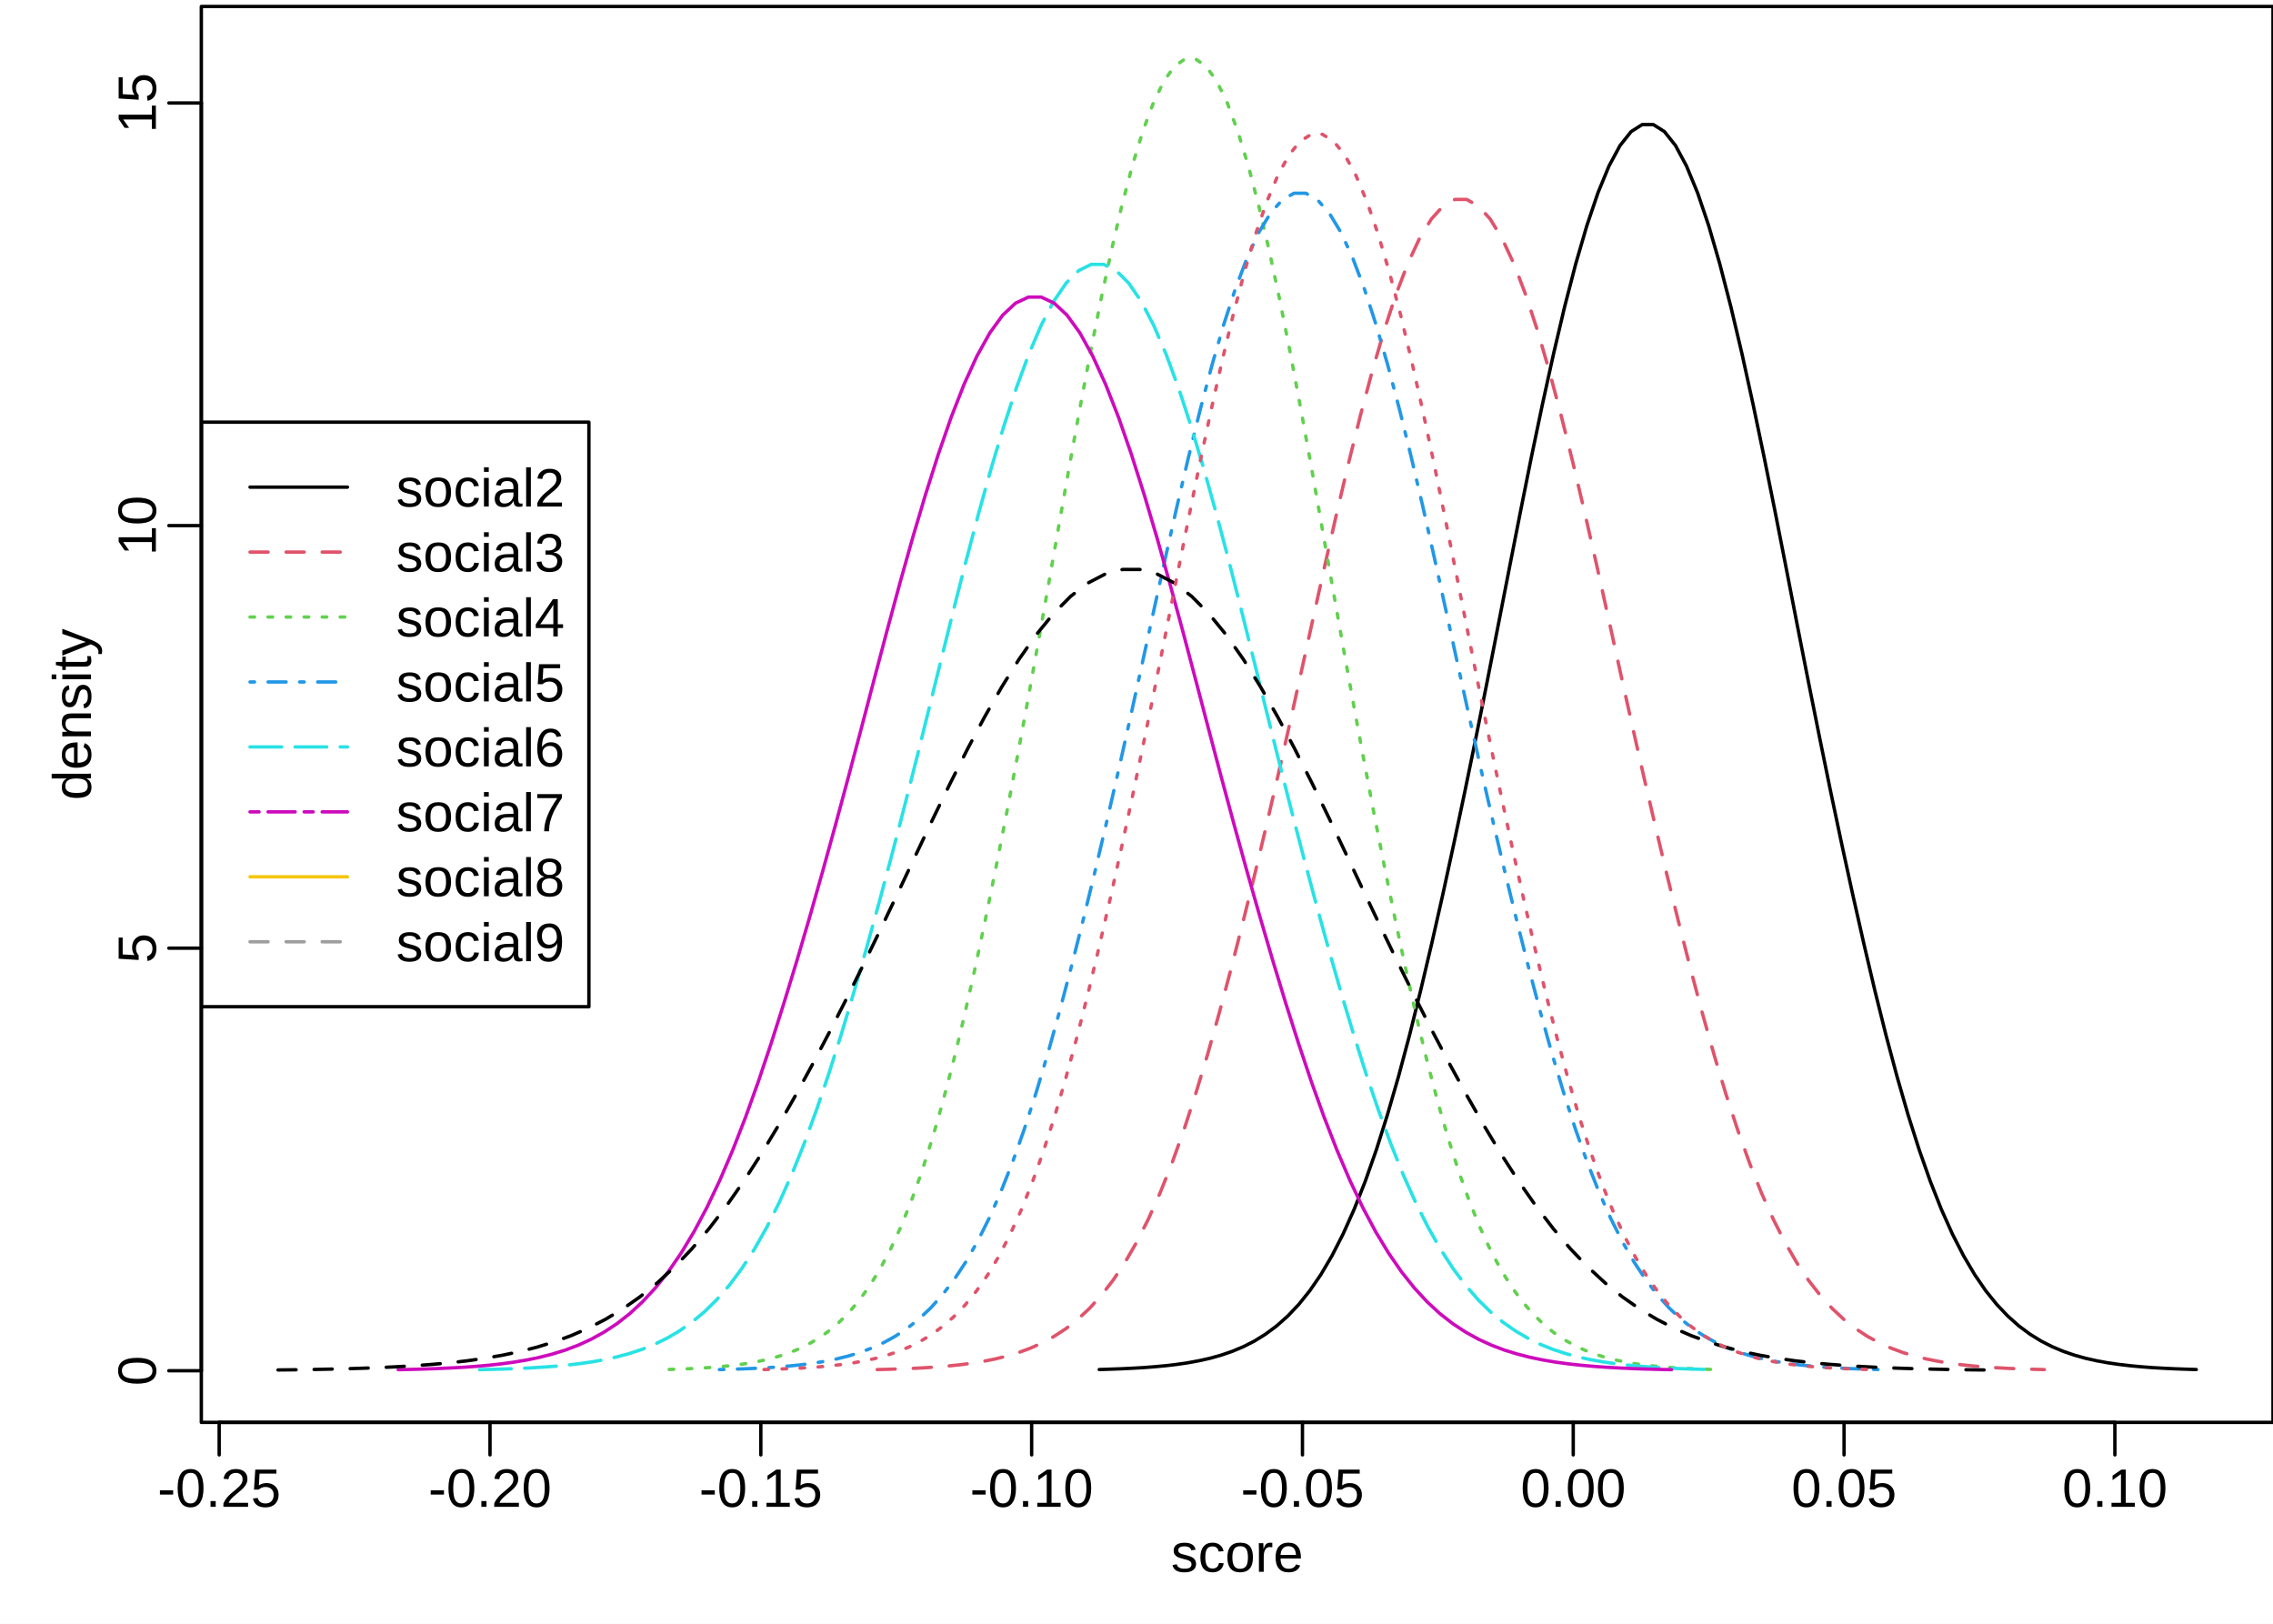
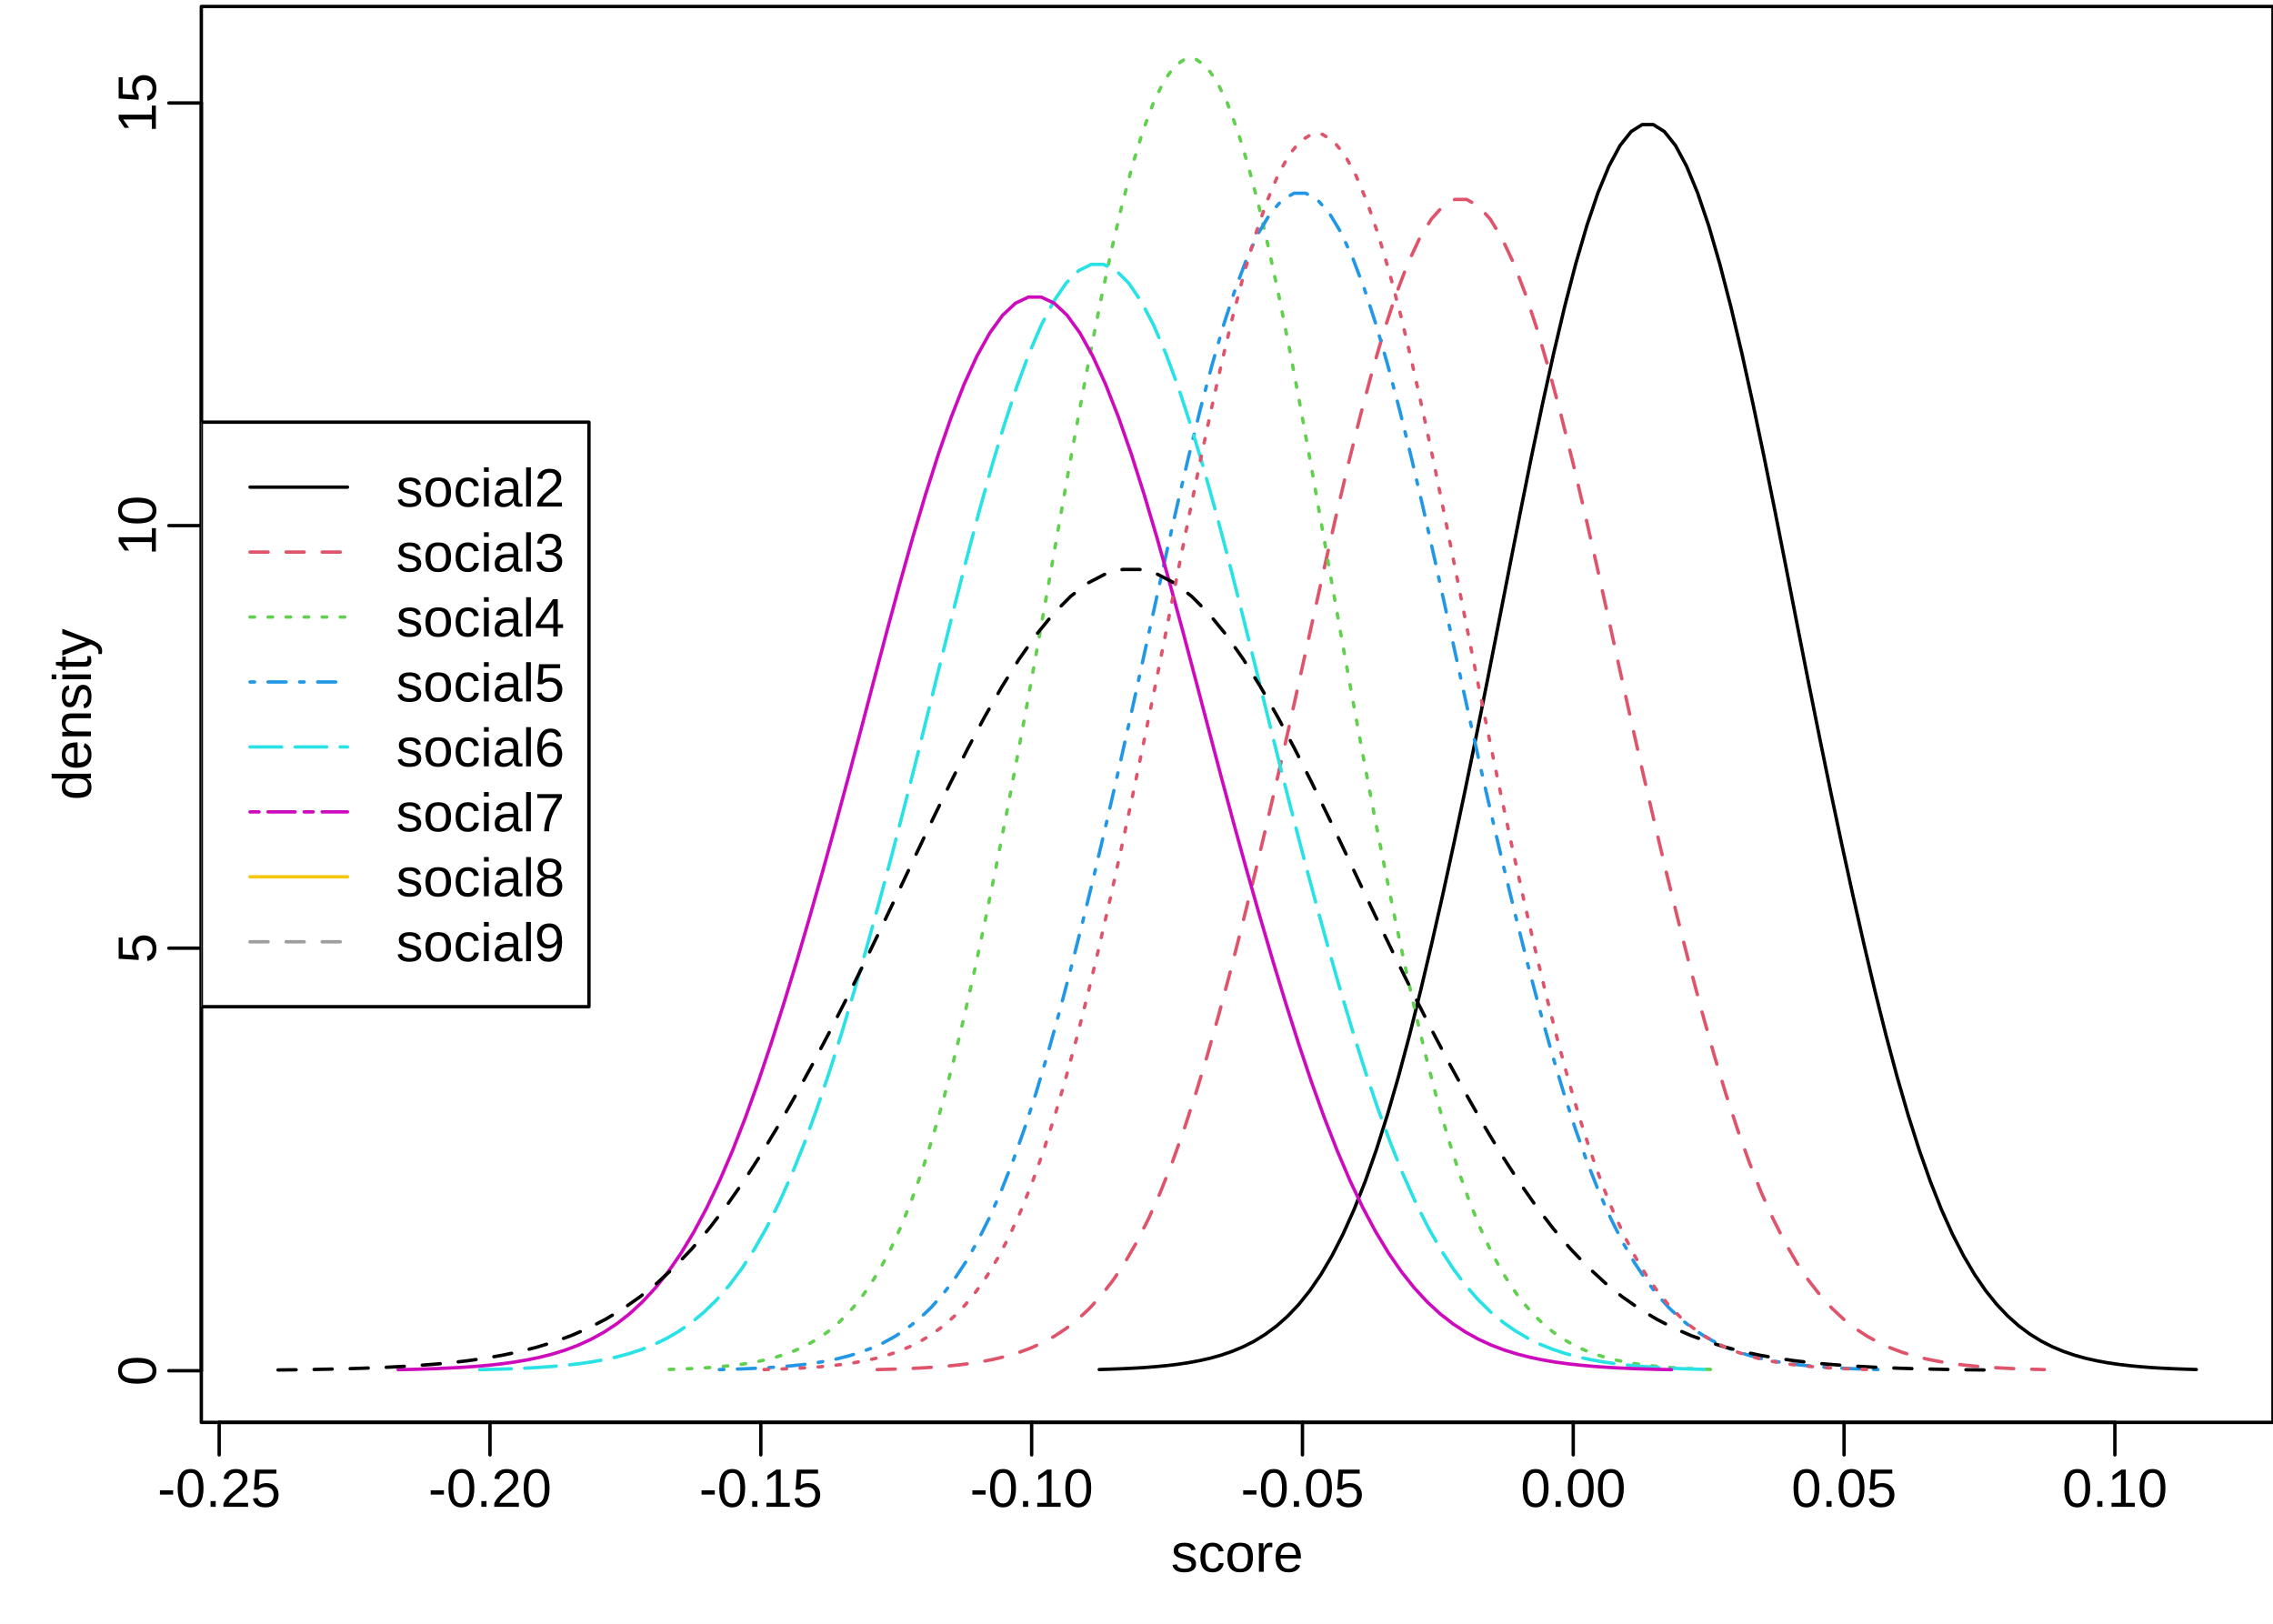
<svg xmlns="http://www.w3.org/2000/svg" class="svglite" width="504.00pt" height="360.00pt" viewBox="0 0 504.00 360.00">
  <defs>
    <style type="text/css">
    .svglite line, .svglite polyline, .svglite polygon, .svglite path, .svglite rect, .svglite circle {
      fill: none;
      stroke: #000000;
      stroke-linecap: round;
      stroke-linejoin: round;
      stroke-miterlimit: 10.00;
    }
    .svglite text {
      white-space: pre;
    }
  </style>
  </defs>
  <rect width="100%" height="100%" style="stroke: none; fill: #FFFFFF;" />
  <defs>
    <clipPath id="cpMC4wMHw1MDQuMDB8MC4wMHwzNjAuMDA=">
      <rect x="0.00" y="0.00" width="504.00" height="360.00" />
    </clipPath>
  </defs>
  <g clip-path="url(#cpMC4wMHw1MDQuMDB8MC4wMHwzNjAuMDA=)">
</g>
  <defs>
    <clipPath id="cpNDQuNjR8NTA0LjAwfDEuNDR8MzE1LjM2">
      <rect x="44.64" y="1.44" width="459.36" height="313.92" />
    </clipPath>
  </defs>
  <g clip-path="url(#cpNDQuNjR8NTA0LjAwfDEuNDR8MzE1LjM2)">
    <polyline points="243.74,303.64 246.20,303.56 248.65,303.47 251.11,303.35 253.57,303.21 256.02,303.02 258.48,302.79 260.94,302.50 263.40,302.14 265.85,301.69 268.31,301.14 270.77,300.45 273.22,299.61 275.68,298.58 278.14,297.33 280.59,295.81 283.05,293.99 285.51,291.81 287.97,289.22 290.42,286.17 292.88,282.59 295.34,278.42 297.79,273.63 300.25,268.14 302.71,261.93 305.17,254.96 307.62,247.22 310.08,238.73 312.54,229.52 314.99,219.66 317.45,209.24 319.91,198.36 322.36,187.08 324.82,175.43 327.28,163.46 329.74,151.19 332.19,138.68 334.65,126.08 337.11,113.56 339.56,101.34 342.02,89.58 344.48,78.42 346.93,68.01 349.39,58.50 351.85,50.05 354.31,42.78 356.76,36.82 359.22,32.26 361.68,29.17 364.13,27.62 366.59,27.62 369.05,29.17 371.51,32.26 373.96,36.82 376.42,42.78 378.88,50.05 381.33,58.50 383.79,68.01 386.25,78.42 388.70,89.58 391.16,101.34 393.62,113.56 396.08,126.08 398.53,138.68 400.99,151.19 403.45,163.46 405.90,175.43 408.36,187.08 410.82,198.36 413.28,209.24 415.73,219.66 418.19,229.52 420.65,238.73 423.10,247.22 425.56,254.96 428.02,261.93 430.47,268.14 432.93,273.63 435.39,278.42 437.85,282.59 440.30,286.17 442.76,289.22 445.22,291.81 447.67,293.99 450.13,295.81 452.59,297.33 455.05,298.58 457.50,299.61 459.96,300.45 462.42,301.14 464.87,301.69 467.33,302.14 469.79,302.50 472.24,302.79 474.70,303.02 477.16,303.21 479.62,303.35 482.07,303.47 484.53,303.56 486.99,303.64 " style="stroke-width: 0.75;" />
  </g>
  <g clip-path="url(#cpMC4wMHw1MDQuMDB8MC4wMHwzNjAuMDA=)">
    <line x1="48.60" y1="315.36" x2="468.94" y2="315.36" style="stroke-width: 0.75;" />
    <line x1="48.60" y1="315.36" x2="48.60" y2="322.56" style="stroke-width: 0.75;" />
    <line x1="108.65" y1="315.36" x2="108.65" y2="322.56" style="stroke-width: 0.75;" />
    <line x1="168.70" y1="315.36" x2="168.70" y2="322.56" style="stroke-width: 0.75;" />
    <line x1="228.75" y1="315.36" x2="228.75" y2="322.56" style="stroke-width: 0.75;" />
    <line x1="288.80" y1="315.36" x2="288.80" y2="322.56" style="stroke-width: 0.75;" />
    <line x1="348.84" y1="315.36" x2="348.84" y2="322.56" style="stroke-width: 0.75;" />
    <line x1="408.89" y1="315.36" x2="408.89" y2="322.56" style="stroke-width: 0.75;" />
    <line x1="468.94" y1="315.36" x2="468.94" y2="322.56" style="stroke-width: 0.75;" />
    <text x="48.60" y="334.08" text-anchor="middle" style="font-size: 12.00px; font-family: &quot;Arial&quot;;" textLength="27.35px" lengthAdjust="spacingAndGlyphs">-0.25</text>
    <text x="108.65" y="334.08" text-anchor="middle" style="font-size: 12.00px; font-family: &quot;Arial&quot;;" textLength="27.35px" lengthAdjust="spacingAndGlyphs">-0.20</text>
    <text x="168.70" y="334.08" text-anchor="middle" style="font-size: 12.00px; font-family: &quot;Arial&quot;;" textLength="27.35px" lengthAdjust="spacingAndGlyphs">-0.15</text>
    <text x="228.75" y="334.08" text-anchor="middle" style="font-size: 12.00px; font-family: &quot;Arial&quot;;" textLength="27.35px" lengthAdjust="spacingAndGlyphs">-0.10</text>
    <text x="288.80" y="334.08" text-anchor="middle" style="font-size: 12.00px; font-family: &quot;Arial&quot;;" textLength="27.35px" lengthAdjust="spacingAndGlyphs">-0.05</text>
    <text x="348.84" y="334.08" text-anchor="middle" style="font-size: 12.00px; font-family: &quot;Arial&quot;;" textLength="23.36px" lengthAdjust="spacingAndGlyphs">0.00</text>
    <text x="408.89" y="334.08" text-anchor="middle" style="font-size: 12.00px; font-family: &quot;Arial&quot;;" textLength="23.36px" lengthAdjust="spacingAndGlyphs">0.05</text>
    <text x="468.94" y="334.08" text-anchor="middle" style="font-size: 12.00px; font-family: &quot;Arial&quot;;" textLength="23.36px" lengthAdjust="spacingAndGlyphs">0.10</text>
    <line x1="44.64" y1="303.91" x2="44.64" y2="22.83" style="stroke-width: 0.75;" />
    <line x1="44.64" y1="303.91" x2="37.44" y2="303.91" style="stroke-width: 0.75;" />
    <line x1="44.64" y1="210.22" x2="37.44" y2="210.22" style="stroke-width: 0.75;" />
    <line x1="44.64" y1="116.53" x2="37.44" y2="116.53" style="stroke-width: 0.75;" />
    <line x1="44.64" y1="22.83" x2="37.44" y2="22.83" style="stroke-width: 0.75;" />
    <text transform="translate(34.56,303.91) rotate(-90)" text-anchor="middle" style="font-size: 12.00px; font-family: &quot;Arial&quot;;" textLength="6.67px" lengthAdjust="spacingAndGlyphs">0</text>
    <text transform="translate(34.56,210.22) rotate(-90)" text-anchor="middle" style="font-size: 12.00px; font-family: &quot;Arial&quot;;" textLength="6.67px" lengthAdjust="spacingAndGlyphs">5</text>
    <text transform="translate(34.56,116.53) rotate(-90)" text-anchor="middle" style="font-size: 12.00px; font-family: &quot;Arial&quot;;" textLength="13.35px" lengthAdjust="spacingAndGlyphs">10</text>
    <text transform="translate(34.56,22.83) rotate(-90)" text-anchor="middle" style="font-size: 12.00px; font-family: &quot;Arial&quot;;" textLength="13.35px" lengthAdjust="spacingAndGlyphs">15</text>
    <polygon points="44.64,315.36 504.00,315.36 504.00,1.44 44.64,1.44 " style="stroke-width: 0.75;" />
    <text x="274.32" y="348.48" text-anchor="middle" style="font-size: 12.00px; font-family: &quot;Arial&quot;;" textLength="29.34px" lengthAdjust="spacingAndGlyphs">score</text>
    <text transform="translate(20.16,158.40) rotate(-90)" text-anchor="middle" style="font-size: 12.00px; font-family: &quot;Arial&quot;;" textLength="38.02px" lengthAdjust="spacingAndGlyphs">density</text>
  </g>
  <g clip-path="url(#cpNDQuNjR8NTA0LjAwfDEuNDR8MzE1LjM2)">
    <polyline points="194.50,303.65 197.12,303.58 199.73,303.50 202.34,303.39 204.96,303.25 207.57,303.08 210.19,302.86 212.80,302.59 215.41,302.25 218.03,301.82 220.64,301.30 223.26,300.66 225.87,299.87 228.49,298.90 231.10,297.72 233.71,296.30 236.33,294.59 238.94,292.54 241.56,290.10 244.17,287.23 246.78,283.87 249.40,279.96 252.01,275.45 254.63,270.29 257.24,264.45 259.86,257.90 262.47,250.63 265.08,242.65 267.70,233.99 270.31,224.72 272.93,214.93 275.54,204.71 278.16,194.10 280.77,183.15 283.38,171.91 286.00,160.37 288.61,148.61 291.23,136.77 293.84,125.00 296.45,113.52 299.07,102.46 301.68,91.98 304.30,82.19 306.91,73.25 309.53,65.30 312.14,58.47 314.75,52.87 317.37,48.58 319.98,45.68 322.60,44.22 325.21,44.22 327.82,45.68 330.44,48.58 333.05,52.87 335.67,58.47 338.28,65.30 340.90,73.25 343.51,82.19 346.12,91.98 348.74,102.46 351.35,113.52 353.97,125.00 356.58,136.77 359.19,148.61 361.81,160.37 364.42,171.91 367.04,183.15 369.65,194.10 372.27,204.71 374.88,214.93 377.49,224.72 380.11,233.99 382.72,242.65 385.34,250.63 387.95,257.90 390.56,264.45 393.18,270.29 395.79,275.45 398.41,279.96 401.02,283.87 403.64,287.23 406.25,290.10 408.86,292.54 411.48,294.59 414.09,296.30 416.71,297.72 419.32,298.90 421.93,299.87 424.55,300.66 427.16,301.30 429.78,301.82 432.39,302.25 435.01,302.59 437.62,302.86 440.23,303.08 442.85,303.25 445.46,303.39 448.08,303.50 450.69,303.58 453.30,303.65 " style="stroke-width: 0.75; stroke: #DF536B; stroke-dasharray: 4.00,4.00;" />
    <polyline points="148.39,303.62 150.72,303.54 153.05,303.45 155.39,303.32 157.72,303.17 160.06,302.98 162.39,302.73 164.73,302.43 167.06,302.05 169.39,301.57 171.73,300.99 174.06,300.27 176.40,299.38 178.73,298.30 181.06,296.98 183.40,295.39 185.73,293.47 188.07,291.17 190.40,288.45 192.73,285.23 195.07,281.46 197.40,277.08 199.74,272.03 202.07,266.26 204.41,259.72 206.74,252.38 209.07,244.24 211.41,235.30 213.74,225.60 216.08,215.22 218.41,204.26 220.74,192.81 223.08,180.93 225.41,168.67 227.75,156.07 230.08,143.15 232.42,129.98 234.75,116.71 237.08,103.54 239.42,90.67 241.75,78.29 244.09,66.55 246.42,55.59 248.75,45.58 251.09,36.68 253.42,29.03 255.76,22.75 258.09,17.95 260.42,14.70 262.76,13.07 265.09,13.07 267.43,14.70 269.76,17.95 272.10,22.75 274.43,29.03 276.76,36.68 279.10,45.58 281.43,55.59 283.77,66.55 286.10,78.29 288.43,90.67 290.77,103.54 293.10,116.71 295.44,129.98 297.77,143.15 300.11,156.07 302.44,168.67 304.77,180.93 307.11,192.81 309.44,204.26 311.78,215.22 314.11,225.60 316.44,235.30 318.78,244.24 321.11,252.38 323.45,259.72 325.78,266.26 328.11,272.03 330.45,277.08 332.78,281.46 335.12,285.23 337.45,288.45 339.79,291.17 342.12,293.47 344.45,295.39 346.79,296.98 349.12,298.30 351.46,299.38 353.79,300.27 356.12,300.99 358.46,301.57 360.79,302.05 363.13,302.43 365.46,302.73 367.80,302.98 370.13,303.17 372.46,303.32 374.80,303.45 377.13,303.54 379.47,303.62 " style="stroke-width: 0.75; stroke: #61D04F; stroke-dasharray: 1.00,3.00;" />
    <polyline points="159.51,303.65 162.11,303.58 164.71,303.49 167.31,303.38 169.91,303.25 172.51,303.07 175.11,302.85 177.71,302.58 180.31,302.24 182.91,301.81 185.51,301.29 188.11,300.64 190.71,299.85 193.31,298.87 195.91,297.69 198.51,296.26 201.11,294.54 203.72,292.48 206.32,290.03 208.92,287.14 211.52,283.76 214.12,279.83 216.72,275.30 219.32,270.11 221.92,264.24 224.52,257.66 227.12,250.35 229.72,242.32 232.32,233.62 234.92,224.30 237.52,214.46 240.12,204.18 242.72,193.52 245.32,182.51 247.92,171.20 250.52,159.61 253.12,147.79 255.72,135.88 258.32,124.05 260.92,112.50 263.52,101.39 266.12,90.85 268.72,81.01 271.32,72.03 273.92,64.04 276.52,57.17 279.12,51.53 281.73,47.23 284.33,44.31 286.93,42.84 289.53,42.84 292.13,44.31 294.73,47.23 297.33,51.53 299.93,57.17 302.53,64.04 305.13,72.03 307.73,81.01 310.33,90.85 312.93,101.39 315.53,112.50 318.13,124.05 320.73,135.88 323.33,147.79 325.93,159.61 328.53,171.20 331.13,182.51 333.73,193.52 336.33,204.18 338.93,214.46 341.53,224.30 344.13,233.62 346.73,242.32 349.33,250.35 351.93,257.66 354.53,264.24 357.14,270.11 359.74,275.30 362.34,279.83 364.94,283.76 367.54,287.14 370.14,290.03 372.74,292.48 375.34,294.54 377.94,296.26 380.54,297.69 383.14,298.87 385.74,299.85 388.34,300.64 390.94,301.29 393.54,301.81 396.14,302.24 398.74,302.58 401.34,302.85 403.94,303.07 406.54,303.25 409.14,303.38 411.74,303.49 414.34,303.58 416.94,303.65 " style="stroke-width: 0.75; stroke: #2297E6; stroke-dasharray: 1.00,3.00,4.00,3.00;" />
    <polyline points="106.34,303.67 109.11,303.60 111.87,303.52 114.64,303.42 117.41,303.29 120.18,303.12 122.94,302.92 125.71,302.66 128.48,302.34 131.25,301.94 134.01,301.45 136.78,300.84 139.55,300.09 142.32,299.18 145.08,298.07 147.85,296.72 150.62,295.10 153.39,293.17 156.16,290.87 158.92,288.16 161.69,284.98 164.46,281.28 167.23,277.02 169.99,272.15 172.76,266.64 175.53,260.45 178.30,253.58 181.06,246.04 183.83,237.87 186.60,229.11 189.37,219.86 192.13,210.21 194.90,200.19 197.67,189.85 200.44,179.22 203.21,168.33 205.97,157.22 208.74,146.03 211.51,134.92 214.28,124.07 217.04,113.63 219.81,103.73 222.58,94.49 225.35,86.04 228.11,78.54 230.88,72.08 233.65,66.79 236.42,62.74 239.18,60.00 241.95,58.62 244.72,58.62 247.49,60.00 250.25,62.74 253.02,66.79 255.79,72.08 258.56,78.54 261.33,86.04 264.09,94.49 266.86,103.73 269.63,113.63 272.40,124.07 275.16,134.92 277.93,146.03 280.70,157.22 283.47,168.33 286.23,179.22 289.00,189.85 291.77,200.19 294.54,210.21 297.30,219.86 300.07,229.11 302.84,237.87 305.61,246.04 308.38,253.58 311.14,260.45 313.91,266.64 316.68,272.15 319.45,277.02 322.21,281.28 324.98,284.98 327.75,288.16 330.52,290.87 333.28,293.17 336.05,295.10 338.82,296.72 341.59,298.07 344.35,299.18 347.12,300.09 349.89,300.84 352.66,301.45 355.43,301.94 358.19,302.34 360.96,302.66 363.73,302.92 366.50,303.12 369.26,303.29 372.03,303.42 374.80,303.52 377.57,303.60 380.33,303.67 " style="stroke-width: 0.75; stroke: #28E2E5; stroke-dasharray: 7.00,3.00;" />
    <polyline points="88.29,303.67 91.14,303.61 93.99,303.53 96.84,303.43 99.69,303.30 102.55,303.15 105.40,302.95 108.25,302.70 111.10,302.39 113.95,302.00 116.81,301.52 119.66,300.93 122.51,300.20 125.36,299.32 128.21,298.24 131.07,296.93 133.92,295.36 136.77,293.49 139.62,291.26 142.47,288.62 145.33,285.54 148.18,281.95 151.03,277.82 153.88,273.09 156.73,267.74 159.58,261.74 162.44,255.07 165.29,247.76 168.14,239.82 170.99,231.32 173.84,222.35 176.70,212.98 179.55,203.26 182.40,193.22 185.25,182.91 188.10,172.34 190.96,161.56 193.81,150.70 196.66,139.92 199.51,129.39 202.36,119.26 205.22,109.64 208.07,100.68 210.92,92.48 213.77,85.20 216.62,78.94 219.48,73.80 222.33,69.87 225.18,67.21 228.03,65.87 230.88,65.87 233.74,67.21 236.59,69.87 239.44,73.80 242.29,78.94 245.14,85.20 248.00,92.48 250.85,100.68 253.70,109.64 256.55,119.26 259.40,129.39 262.26,139.92 265.11,150.70 267.96,161.56 270.81,172.34 273.66,182.91 276.51,193.22 279.37,203.26 282.22,212.98 285.07,222.35 287.92,231.32 290.77,239.82 293.63,247.76 296.48,255.07 299.33,261.74 302.18,267.74 305.03,273.09 307.89,277.82 310.74,281.95 313.59,285.54 316.44,288.62 319.29,291.26 322.15,293.49 325.00,295.36 327.85,296.93 330.70,298.24 333.55,299.32 336.41,300.20 339.26,300.93 342.11,301.52 344.96,302.00 347.81,302.39 350.67,302.70 353.52,302.95 356.37,303.15 359.22,303.30 362.07,303.43 364.93,303.53 367.78,303.61 370.63,303.67 " style="stroke-width: 0.75; stroke: #CD0BBC;" />
    <polyline points="61.65,303.73 65.47,303.69 69.30,303.63 73.12,303.55 76.94,303.46 80.76,303.34 84.58,303.19 88.40,303.00 92.23,302.77 96.05,302.48 99.87,302.13 103.69,301.69 107.51,301.14 111.33,300.48 115.15,299.68 118.98,298.70 122.80,297.53 126.62,296.13 130.44,294.47 134.26,292.50 138.08,290.20 141.90,287.52 145.73,284.44 149.55,280.91 153.37,276.92 157.19,272.44 161.01,267.46 164.83,262.00 168.65,256.08 172.48,249.74 176.30,243.04 180.12,236.05 183.94,228.79 187.76,221.30 191.58,213.61 195.40,205.72 199.23,197.68 203.05,189.57 206.87,181.52 210.69,173.67 214.51,166.10 218.33,158.93 222.16,152.24 225.98,146.12 229.80,140.69 233.62,136.01 237.44,132.18 241.26,129.25 245.08,127.26 248.91,126.26 252.73,126.26 256.55,127.26 260.37,129.25 264.19,132.18 268.01,136.01 271.83,140.69 275.66,146.12 279.48,152.24 283.30,158.93 287.12,166.10 290.94,173.67 294.76,181.52 298.58,189.57 302.41,197.68 306.23,205.72 310.05,213.61 313.87,221.30 317.69,228.79 321.51,236.05 325.34,243.04 329.16,249.74 332.98,256.08 336.80,262.00 340.62,267.46 344.44,272.44 348.26,276.92 352.09,280.91 355.91,284.44 359.73,287.52 363.55,290.20 367.37,292.50 371.19,294.47 375.01,296.13 378.84,297.53 382.66,298.70 386.48,299.68 390.30,300.48 394.12,301.14 397.94,301.69 401.76,302.13 405.59,302.48 409.41,302.77 413.23,303.00 417.05,303.19 420.87,303.34 424.69,303.46 428.51,303.55 432.34,303.63 436.16,303.69 439.98,303.73 " style="stroke-width: 0.75; stroke-dasharray: 4.00,4.00;" />
    <polyline points="169.41,303.64 171.89,303.57 174.36,303.47 176.84,303.36 179.32,303.21 181.79,303.03 184.27,302.80 186.75,302.51 189.22,302.15 191.70,301.71 194.18,301.16 196.65,300.48 199.13,299.64 201.60,298.62 204.08,297.38 206.56,295.88 209.03,294.07 211.51,291.91 213.99,289.34 216.46,286.30 218.94,282.75 221.42,278.62 223.89,273.86 226.37,268.42 228.85,262.26 231.32,255.34 233.80,247.67 236.27,239.24 238.75,230.10 241.23,220.32 243.70,209.98 246.18,199.19 248.66,187.99 251.13,176.44 253.61,164.56 256.09,152.39 258.56,139.98 261.04,127.47 263.52,115.05 265.99,102.93 268.47,91.26 270.94,80.19 273.42,69.86 275.90,60.43 278.37,52.03 280.85,44.82 283.33,38.91 285.80,34.38 288.28,31.32 290.76,29.78 293.23,29.78 295.71,31.32 298.19,34.38 300.66,38.91 303.14,44.82 305.61,52.03 308.09,60.43 310.57,69.86 313.04,80.19 315.52,91.26 318.00,102.93 320.47,115.05 322.95,127.47 325.43,139.98 327.90,152.39 330.38,164.56 332.86,176.44 335.33,187.99 337.81,199.19 340.28,209.98 342.76,220.32 345.24,230.10 347.71,239.24 350.19,247.67 352.67,255.34 355.14,262.26 357.62,268.42 360.10,273.86 362.57,278.62 365.05,282.75 367.53,286.30 370.00,289.34 372.48,291.91 374.95,294.07 377.43,295.88 379.91,297.38 382.38,298.62 384.86,299.64 387.34,300.48 389.81,301.16 392.29,301.71 394.77,302.15 397.24,302.51 399.72,302.80 402.20,303.03 404.67,303.21 407.15,303.36 409.63,303.47 412.10,303.57 414.58,303.64 " style="stroke-width: 0.75; stroke: #DF536B; stroke-dasharray: 1.00,3.00;" />
-     <rect x="44.64" y="93.60" width="85.94" height="129.60" style="stroke-width: 0.75;" />
+     <rect x="44.64" y="93.60" width="85.95" height="129.60" style="stroke-width: 0.75; fill: #FFFFFF;" />
    <line x1="55.44" y1="108.00" x2="77.04" y2="108.00" style="stroke-width: 0.75;" />
    <line x1="55.44" y1="122.40" x2="77.04" y2="122.40" style="stroke-width: 0.75; stroke: #DF536B; stroke-dasharray: 4.00,4.00;" />
    <line x1="55.44" y1="136.80" x2="77.04" y2="136.80" style="stroke-width: 0.75; stroke: #61D04F; stroke-dasharray: 1.00,3.00;" />
    <line x1="55.44" y1="151.20" x2="77.04" y2="151.20" style="stroke-width: 0.75; stroke: #2297E6; stroke-dasharray: 1.00,3.00,4.00,3.00;" />
    <line x1="55.44" y1="165.60" x2="77.04" y2="165.60" style="stroke-width: 0.75; stroke: #28E2E5; stroke-dasharray: 7.00,3.00;" />
    <line x1="55.44" y1="180.00" x2="77.04" y2="180.00" style="stroke-width: 0.75; stroke: #CD0BBC; stroke-dasharray: 2.00,2.00,6.00,2.00;" />
    <line x1="55.44" y1="194.40" x2="77.04" y2="194.40" style="stroke-width: 0.75; stroke: #F5C710;" />
    <line x1="55.44" y1="208.80" x2="77.04" y2="208.80" style="stroke-width: 0.75; stroke: #9E9E9E; stroke-dasharray: 4.00,4.00;" />
    <text x="87.84" y="112.31" style="font-size: 12.00px; font-family: &quot;Arial&quot;;" textLength="37.35px" lengthAdjust="spacingAndGlyphs">social2</text>
    <text x="87.84" y="126.71" style="font-size: 12.00px; font-family: &quot;Arial&quot;;" textLength="37.35px" lengthAdjust="spacingAndGlyphs">social3</text>
    <text x="87.84" y="141.11" style="font-size: 12.00px; font-family: &quot;Arial&quot;;" textLength="37.35px" lengthAdjust="spacingAndGlyphs">social4</text>
    <text x="87.84" y="155.51" style="font-size: 12.00px; font-family: &quot;Arial&quot;;" textLength="37.35px" lengthAdjust="spacingAndGlyphs">social5</text>
    <text x="87.84" y="169.91" style="font-size: 12.00px; font-family: &quot;Arial&quot;;" textLength="37.35px" lengthAdjust="spacingAndGlyphs">social6</text>
    <text x="87.84" y="184.31" style="font-size: 12.00px; font-family: &quot;Arial&quot;;" textLength="37.35px" lengthAdjust="spacingAndGlyphs">social7</text>
    <text x="87.84" y="198.71" style="font-size: 12.00px; font-family: &quot;Arial&quot;;" textLength="37.35px" lengthAdjust="spacingAndGlyphs">social8</text>
    <text x="87.84" y="213.11" style="font-size: 12.00px; font-family: &quot;Arial&quot;;" textLength="37.35px" lengthAdjust="spacingAndGlyphs">social9</text>
  </g>
</svg>
